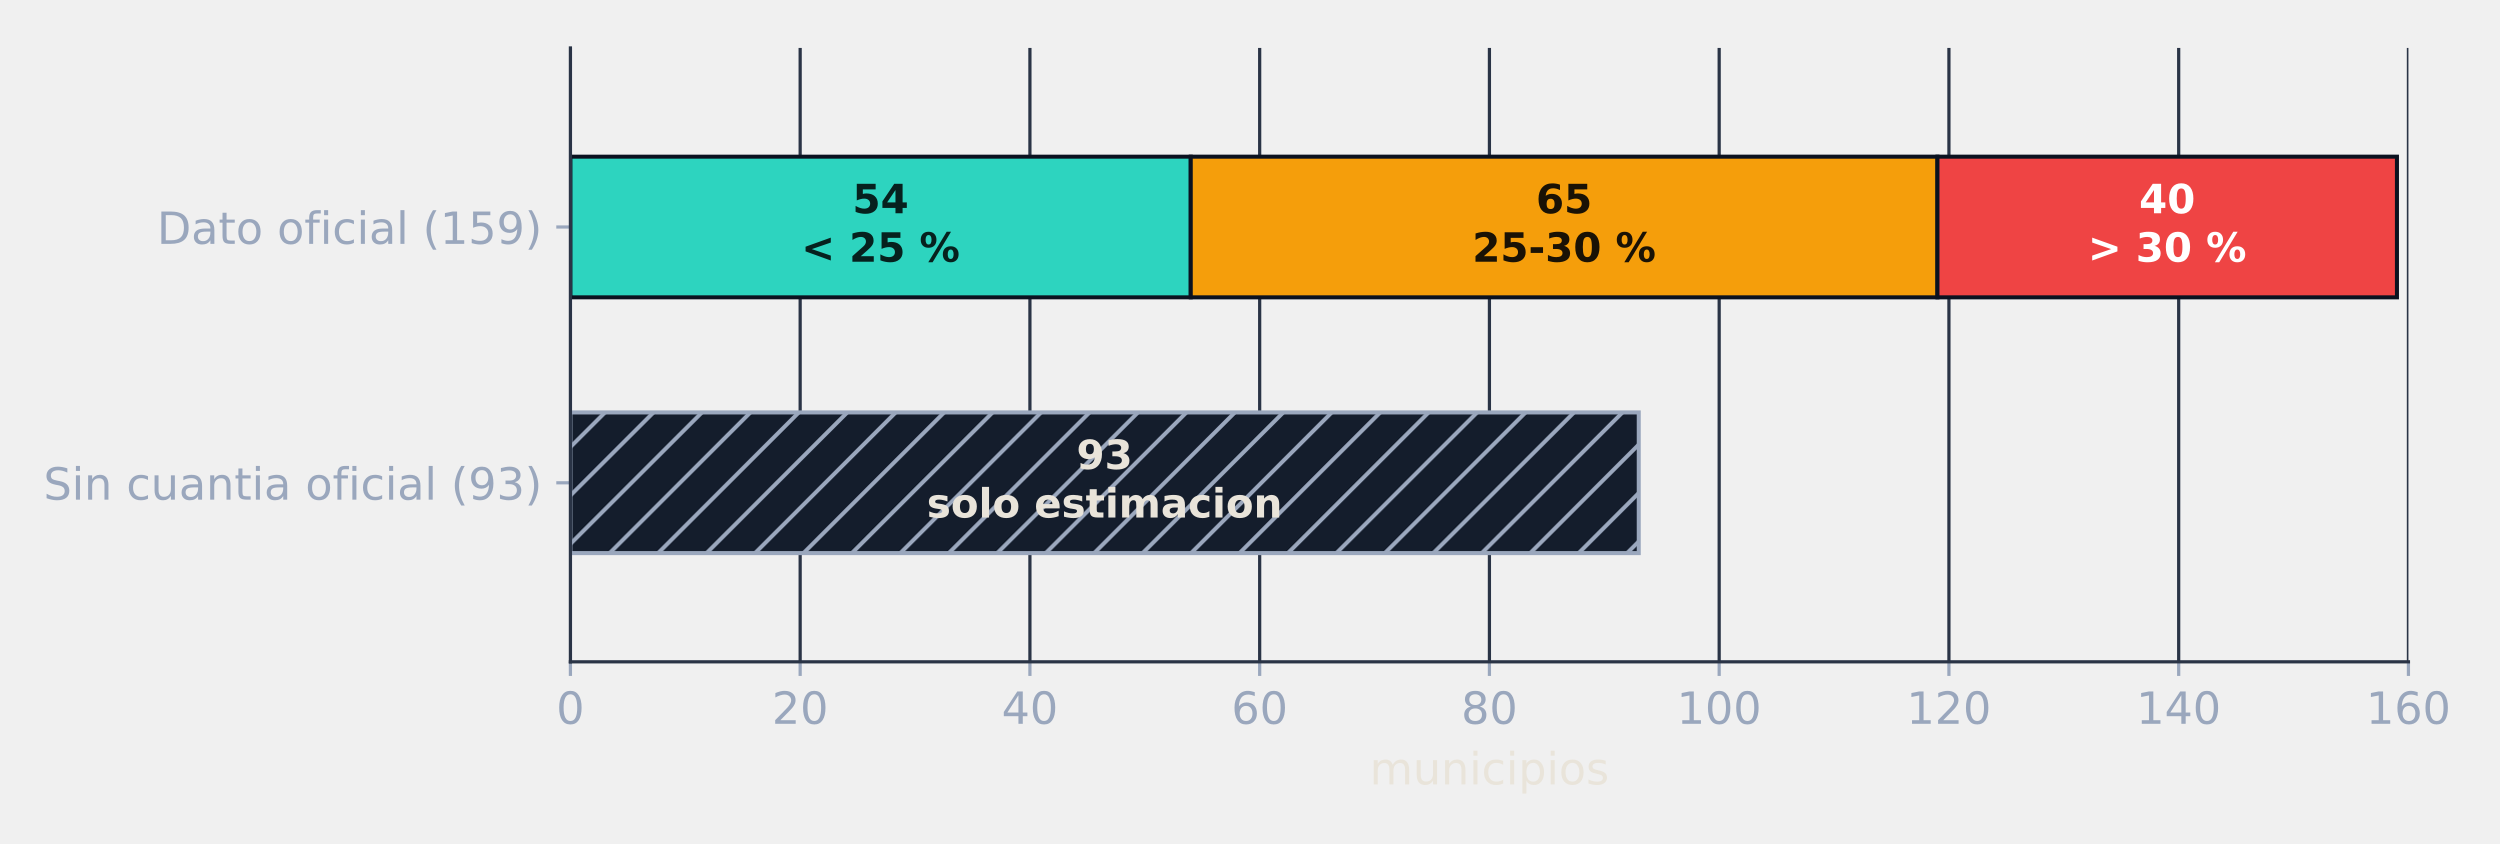
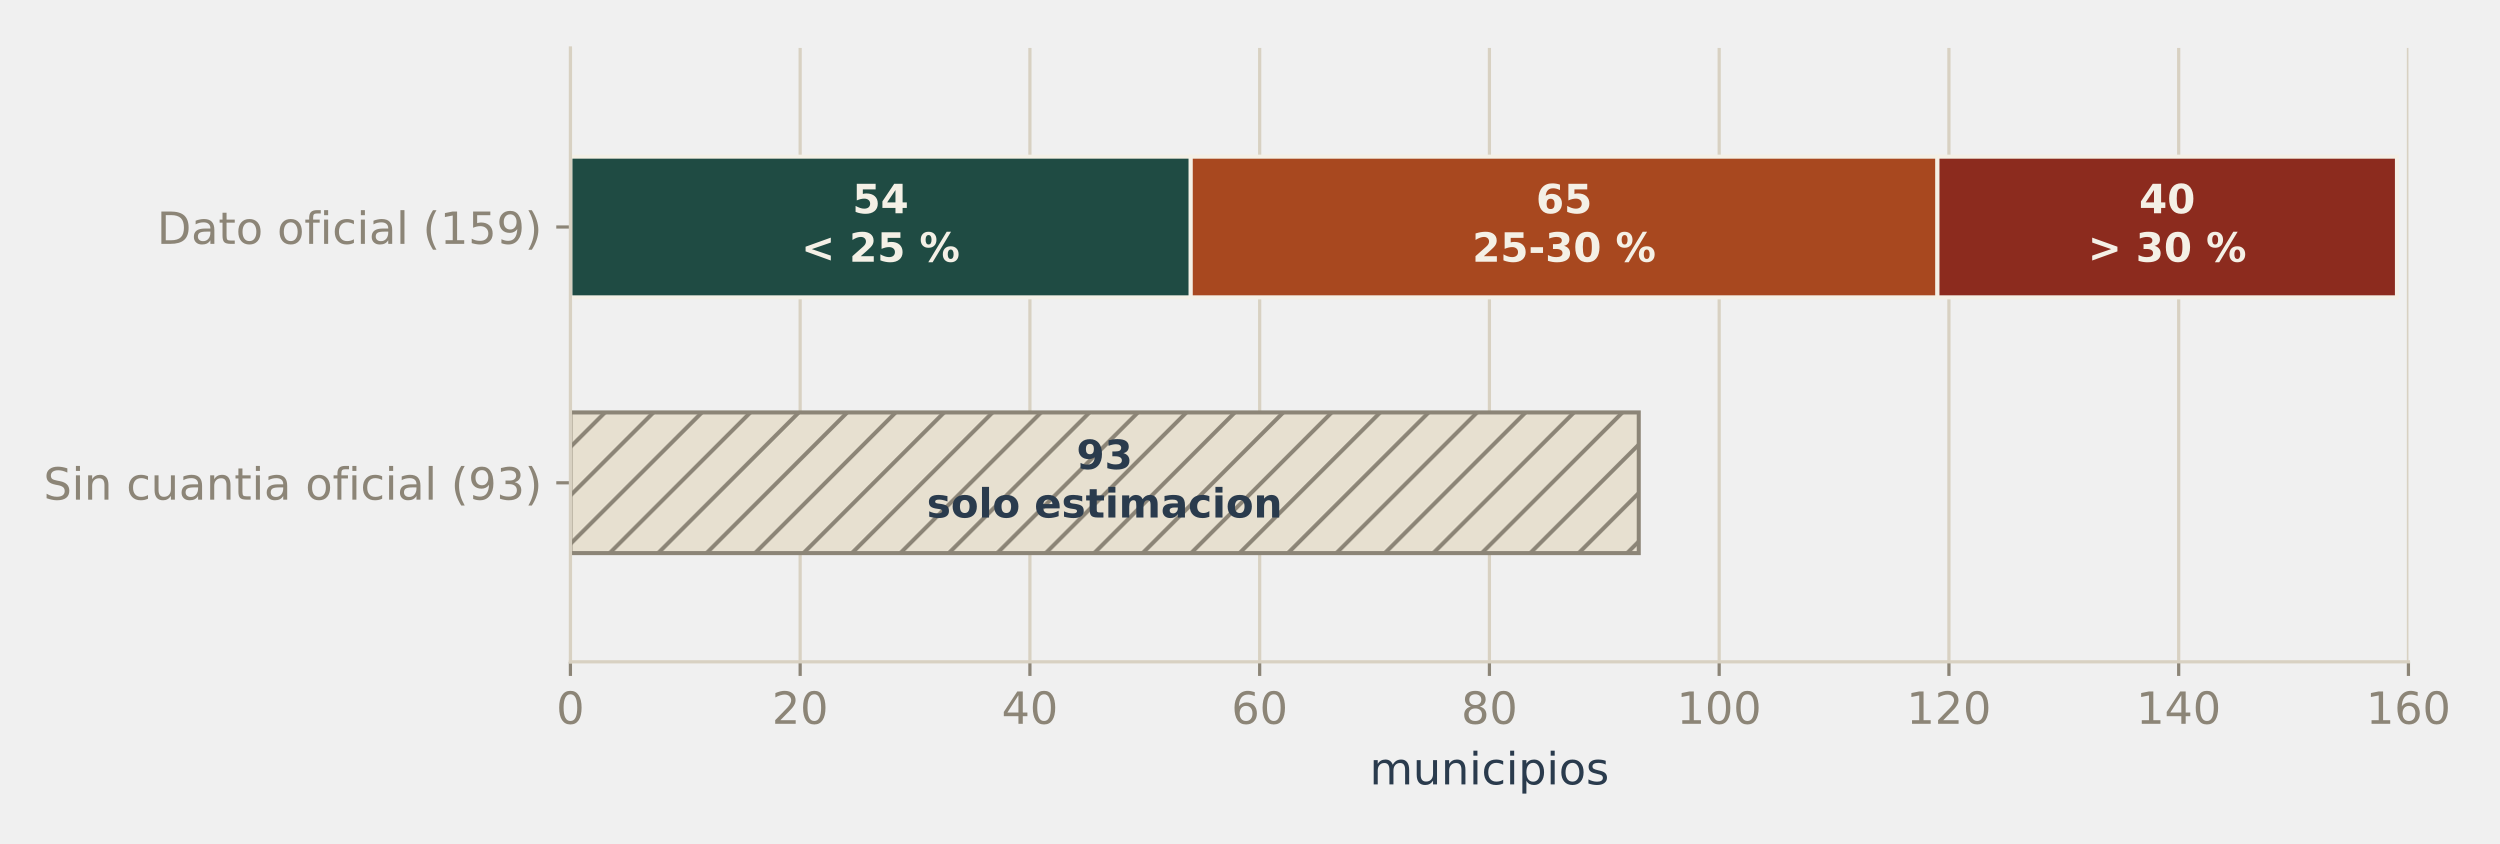
<svg xmlns="http://www.w3.org/2000/svg" xmlns:xlink="http://www.w3.org/1999/xlink" width="619.2pt" height="208.8pt" viewBox="0 0 619.2 208.8" version="1.1">
  <defs>
    <style type="text/css">*{stroke-linejoin: round; stroke-linecap: butt}</style>
  </defs>
  <g id="figure_1">
    <g id="patch_1">
      <path d="M 0 208.8  L 619.2 208.8  L 619.2 0  L 0 0  L 0 208.8  z " style="fill: none" />
    </g>
    <g id="axes_1">
      <g id="patch_2">
        <path d="M 141.28 163.92  L 596.52 163.92  L 596.52 11.88  L 141.28 11.88  L 141.28 163.92  z " style="fill: none" />
      </g>
      <g id="matplotlib.axis_1">
        <g id="xtick_1">
          <g id="line2d_1">
-             <path d="M 141.28 163.92  L 141.28 11.88  " clip-path="url(#p3e61f1faa9)" style="fill: none; stroke: #2a3446; stroke-width: 0.8; stroke-linecap: square" />
+             <path d="M 141.28 163.92  L 141.28 11.88  " clip-path="url(#p9628903ba6)" style="fill: none; stroke: #d8d1c2; stroke-width: 0.8; stroke-linecap: square" />
          </g>
          <g id="line2d_2">
            <defs>
-               <path id="m96df533143" d="M 0 0  L 0 3.5  " style="stroke: #9aa7bd; stroke-width: 0.8" />
+               <path id="md26982edcd" d="M 0 0  L 0 3.5  " style="stroke: #8c8577; stroke-width: 0.8" />
            </defs>
            <g>
-               <use xlink:href="#m96df533143" x="141.28" y="163.92" style="fill: #9aa7bd; stroke: #9aa7bd; stroke-width: 0.8" />
+               <use xlink:href="#md26982edcd" x="141.28" y="163.92" style="fill: #8c8577; stroke: #8c8577; stroke-width: 0.8" />
            </g>
          </g>
          <g id="text_1">
-             <text style="font-size: 11px; font-family: 'DejaVu Sans'; text-anchor: middle; fill: #9aa7bd" x="141.28" y="179.277" transform="rotate(-0 141.28 179.2774)">0</text>
+             <text style="font-size: 11px; font-family: 'DejaVu Sans'; text-anchor: middle; fill: #8c8577" x="141.28" y="179.277" transform="rotate(-0 141.28 179.2774)">0</text>
          </g>
        </g>
        <g id="xtick_2">
          <g id="line2d_3">
-             <path d="M 198.185 163.92  L 198.185 11.88  " clip-path="url(#p3e61f1faa9)" style="fill: none; stroke: #2a3446; stroke-width: 0.8; stroke-linecap: square" />
+             <path d="M 198.185 163.92  L 198.185 11.88  " clip-path="url(#p9628903ba6)" style="fill: none; stroke: #d8d1c2; stroke-width: 0.8; stroke-linecap: square" />
          </g>
          <g id="line2d_4">
            <g>
-               <use xlink:href="#m96df533143" x="198.185" y="163.92" style="fill: #9aa7bd; stroke: #9aa7bd; stroke-width: 0.8" />
+               <use xlink:href="#md26982edcd" x="198.185" y="163.92" style="fill: #8c8577; stroke: #8c8577; stroke-width: 0.8" />
            </g>
          </g>
          <g id="text_2">
-             <text style="font-size: 11px; font-family: 'DejaVu Sans'; text-anchor: middle; fill: #9aa7bd" x="198.185" y="179.277" transform="rotate(-0 198.185 179.2774)">20</text>
+             <text style="font-size: 11px; font-family: 'DejaVu Sans'; text-anchor: middle; fill: #8c8577" x="198.185" y="179.277" transform="rotate(-0 198.185 179.2774)">20</text>
          </g>
        </g>
        <g id="xtick_3">
          <g id="line2d_5">
-             <path d="M 255.09 163.92  L 255.09 11.88  " clip-path="url(#p3e61f1faa9)" style="fill: none; stroke: #2a3446; stroke-width: 0.8; stroke-linecap: square" />
+             <path d="M 255.09 163.92  L 255.09 11.88  " clip-path="url(#p9628903ba6)" style="fill: none; stroke: #d8d1c2; stroke-width: 0.8; stroke-linecap: square" />
          </g>
          <g id="line2d_6">
            <g>
-               <use xlink:href="#m96df533143" x="255.09" y="163.92" style="fill: #9aa7bd; stroke: #9aa7bd; stroke-width: 0.8" />
+               <use xlink:href="#md26982edcd" x="255.09" y="163.92" style="fill: #8c8577; stroke: #8c8577; stroke-width: 0.8" />
            </g>
          </g>
          <g id="text_3">
-             <text style="font-size: 11px; font-family: 'DejaVu Sans'; text-anchor: middle; fill: #9aa7bd" x="255.09" y="179.277" transform="rotate(-0 255.09 179.2774)">40</text>
+             <text style="font-size: 11px; font-family: 'DejaVu Sans'; text-anchor: middle; fill: #8c8577" x="255.09" y="179.277" transform="rotate(-0 255.09 179.2774)">40</text>
          </g>
        </g>
        <g id="xtick_4">
          <g id="line2d_7">
-             <path d="M 311.995 163.92  L 311.995 11.88  " clip-path="url(#p3e61f1faa9)" style="fill: none; stroke: #2a3446; stroke-width: 0.8; stroke-linecap: square" />
+             <path d="M 311.995 163.92  L 311.995 11.88  " clip-path="url(#p9628903ba6)" style="fill: none; stroke: #d8d1c2; stroke-width: 0.8; stroke-linecap: square" />
          </g>
          <g id="line2d_8">
            <g>
-               <use xlink:href="#m96df533143" x="311.995" y="163.92" style="fill: #9aa7bd; stroke: #9aa7bd; stroke-width: 0.8" />
+               <use xlink:href="#md26982edcd" x="311.995" y="163.92" style="fill: #8c8577; stroke: #8c8577; stroke-width: 0.8" />
            </g>
          </g>
          <g id="text_4">
-             <text style="font-size: 11px; font-family: 'DejaVu Sans'; text-anchor: middle; fill: #9aa7bd" x="311.995" y="179.277" transform="rotate(-0 311.995 179.2774)">60</text>
+             <text style="font-size: 11px; font-family: 'DejaVu Sans'; text-anchor: middle; fill: #8c8577" x="311.995" y="179.277" transform="rotate(-0 311.995 179.2774)">60</text>
          </g>
        </g>
        <g id="xtick_5">
          <g id="line2d_9">
-             <path d="M 368.9 163.92  L 368.9 11.88  " clip-path="url(#p3e61f1faa9)" style="fill: none; stroke: #2a3446; stroke-width: 0.8; stroke-linecap: square" />
+             <path d="M 368.9 163.92  L 368.9 11.88  " clip-path="url(#p9628903ba6)" style="fill: none; stroke: #d8d1c2; stroke-width: 0.8; stroke-linecap: square" />
          </g>
          <g id="line2d_10">
            <g>
-               <use xlink:href="#m96df533143" x="368.9" y="163.92" style="fill: #9aa7bd; stroke: #9aa7bd; stroke-width: 0.8" />
+               <use xlink:href="#md26982edcd" x="368.9" y="163.92" style="fill: #8c8577; stroke: #8c8577; stroke-width: 0.8" />
            </g>
          </g>
          <g id="text_5">
-             <text style="font-size: 11px; font-family: 'DejaVu Sans'; text-anchor: middle; fill: #9aa7bd" x="368.9" y="179.277" transform="rotate(-0 368.9 179.2774)">80</text>
+             <text style="font-size: 11px; font-family: 'DejaVu Sans'; text-anchor: middle; fill: #8c8577" x="368.9" y="179.277" transform="rotate(-0 368.9 179.2774)">80</text>
          </g>
        </g>
        <g id="xtick_6">
          <g id="line2d_11">
-             <path d="M 425.805 163.92  L 425.805 11.88  " clip-path="url(#p3e61f1faa9)" style="fill: none; stroke: #2a3446; stroke-width: 0.8; stroke-linecap: square" />
+             <path d="M 425.805 163.92  L 425.805 11.88  " clip-path="url(#p9628903ba6)" style="fill: none; stroke: #d8d1c2; stroke-width: 0.8; stroke-linecap: square" />
          </g>
          <g id="line2d_12">
            <g>
-               <use xlink:href="#m96df533143" x="425.805" y="163.92" style="fill: #9aa7bd; stroke: #9aa7bd; stroke-width: 0.8" />
+               <use xlink:href="#md26982edcd" x="425.805" y="163.92" style="fill: #8c8577; stroke: #8c8577; stroke-width: 0.8" />
            </g>
          </g>
          <g id="text_6">
-             <text style="font-size: 11px; font-family: 'DejaVu Sans'; text-anchor: middle; fill: #9aa7bd" x="425.805" y="179.277" transform="rotate(-0 425.805 179.2774)">100</text>
+             <text style="font-size: 11px; font-family: 'DejaVu Sans'; text-anchor: middle; fill: #8c8577" x="425.805" y="179.277" transform="rotate(-0 425.805 179.2774)">100</text>
          </g>
        </g>
        <g id="xtick_7">
          <g id="line2d_13">
-             <path d="M 482.71 163.92  L 482.71 11.88  " clip-path="url(#p3e61f1faa9)" style="fill: none; stroke: #2a3446; stroke-width: 0.8; stroke-linecap: square" />
+             <path d="M 482.71 163.92  L 482.71 11.88  " clip-path="url(#p9628903ba6)" style="fill: none; stroke: #d8d1c2; stroke-width: 0.8; stroke-linecap: square" />
          </g>
          <g id="line2d_14">
            <g>
-               <use xlink:href="#m96df533143" x="482.71" y="163.92" style="fill: #9aa7bd; stroke: #9aa7bd; stroke-width: 0.8" />
+               <use xlink:href="#md26982edcd" x="482.71" y="163.92" style="fill: #8c8577; stroke: #8c8577; stroke-width: 0.8" />
            </g>
          </g>
          <g id="text_7">
-             <text style="font-size: 11px; font-family: 'DejaVu Sans'; text-anchor: middle; fill: #9aa7bd" x="482.71" y="179.277" transform="rotate(-0 482.71 179.2774)">120</text>
+             <text style="font-size: 11px; font-family: 'DejaVu Sans'; text-anchor: middle; fill: #8c8577" x="482.71" y="179.277" transform="rotate(-0 482.71 179.2774)">120</text>
          </g>
        </g>
        <g id="xtick_8">
          <g id="line2d_15">
-             <path d="M 539.615 163.92  L 539.615 11.88  " clip-path="url(#p3e61f1faa9)" style="fill: none; stroke: #2a3446; stroke-width: 0.8; stroke-linecap: square" />
+             <path d="M 539.615 163.92  L 539.615 11.88  " clip-path="url(#p9628903ba6)" style="fill: none; stroke: #d8d1c2; stroke-width: 0.8; stroke-linecap: square" />
          </g>
          <g id="line2d_16">
            <g>
-               <use xlink:href="#m96df533143" x="539.615" y="163.92" style="fill: #9aa7bd; stroke: #9aa7bd; stroke-width: 0.8" />
+               <use xlink:href="#md26982edcd" x="539.615" y="163.92" style="fill: #8c8577; stroke: #8c8577; stroke-width: 0.8" />
            </g>
          </g>
          <g id="text_8">
-             <text style="font-size: 11px; font-family: 'DejaVu Sans'; text-anchor: middle; fill: #9aa7bd" x="539.615" y="179.277" transform="rotate(-0 539.615 179.2774)">140</text>
+             <text style="font-size: 11px; font-family: 'DejaVu Sans'; text-anchor: middle; fill: #8c8577" x="539.615" y="179.277" transform="rotate(-0 539.615 179.2774)">140</text>
          </g>
        </g>
        <g id="xtick_9">
          <g id="line2d_17">
-             <path d="M 596.52 163.92  L 596.52 11.88  " clip-path="url(#p3e61f1faa9)" style="fill: none; stroke: #2a3446; stroke-width: 0.8; stroke-linecap: square" />
+             <path d="M 596.52 163.92  L 596.52 11.88  " clip-path="url(#p9628903ba6)" style="fill: none; stroke: #d8d1c2; stroke-width: 0.8; stroke-linecap: square" />
          </g>
          <g id="line2d_18">
            <g>
-               <use xlink:href="#m96df533143" x="596.52" y="163.92" style="fill: #9aa7bd; stroke: #9aa7bd; stroke-width: 0.8" />
+               <use xlink:href="#md26982edcd" x="596.52" y="163.92" style="fill: #8c8577; stroke: #8c8577; stroke-width: 0.8" />
            </g>
          </g>
          <g id="text_9">
-             <text style="font-size: 11px; font-family: 'DejaVu Sans'; text-anchor: middle; fill: #9aa7bd" x="596.52" y="179.277" transform="rotate(-0 596.52 179.2774)">160</text>
+             <text style="font-size: 11px; font-family: 'DejaVu Sans'; text-anchor: middle; fill: #8c8577" x="596.52" y="179.277" transform="rotate(-0 596.52 179.2774)">160</text>
          </g>
        </g>
        <g id="text_10">
-           <text style="font-size: 11px; font-family: 'DejaVu Sans'; text-anchor: middle; fill: #e9e4da" x="368.9" y="194.278" transform="rotate(-0 368.9 194.2783)">municipios</text>
+           <text style="font-size: 11px; font-family: 'DejaVu Sans'; text-anchor: middle; fill: #2a3b4d" x="368.9" y="194.278" transform="rotate(-0 368.9 194.2783)">municipios</text>
        </g>
      </g>
      <g id="matplotlib.axis_2">
        <g id="ytick_1">
          <g id="line2d_19">
            <defs>
-               <path id="m002270d59a" d="M 0 0  L -3.5 0  " style="stroke: #9aa7bd; stroke-width: 0.8" />
+               <path id="m9765984897" d="M 0 0  L -3.5 0  " style="stroke: #8c8577; stroke-width: 0.8" />
            </defs>
            <g>
-               <use xlink:href="#m002270d59a" x="141.28" y="56.225" style="fill: #9aa7bd; stroke: #9aa7bd; stroke-width: 0.8" />
+               <use xlink:href="#m9765984897" x="141.28" y="56.225" style="fill: #8c8577; stroke: #8c8577; stroke-width: 0.8" />
            </g>
          </g>
          <g id="text_11">
-             <text style="font-size: 11px; font-family: 'DejaVu Sans'; text-anchor: end; fill: #9aa7bd" x="134.28" y="60.404" transform="rotate(-0 134.28 60.40414)">Dato oficial (159)</text>
+             <text style="font-size: 11px; font-family: 'DejaVu Sans'; text-anchor: end; fill: #8c8577" x="134.28" y="60.404" transform="rotate(-0 134.28 60.40414)">Dato oficial (159)</text>
          </g>
        </g>
        <g id="ytick_2">
          <g id="line2d_20">
            <g>
-               <use xlink:href="#m002270d59a" x="141.28" y="119.575" style="fill: #9aa7bd; stroke: #9aa7bd; stroke-width: 0.8" />
+               <use xlink:href="#m9765984897" x="141.28" y="119.575" style="fill: #8c8577; stroke: #8c8577; stroke-width: 0.8" />
            </g>
          </g>
          <g id="text_12">
-             <text style="font-size: 11px; font-family: 'DejaVu Sans'; text-anchor: end; fill: #9aa7bd" x="134.28" y="123.754" transform="rotate(-0 134.28 123.7541)">Sin cuantia oficial (93)</text>
+             <text style="font-size: 11px; font-family: 'DejaVu Sans'; text-anchor: end; fill: #8c8577" x="134.28" y="123.754" transform="rotate(-0 134.28 123.7541)">Sin cuantia oficial (93)</text>
          </g>
        </g>
      </g>
      <g id="patch_3">
-         <path d="M 141.28 38.804  L 294.923 38.804  L 294.923 73.646  L 141.28 73.646  z " clip-path="url(#p3e61f1faa9)" style="fill: #2dd4bf; stroke: #0b1220; stroke-linejoin: miter" />
+         <path d="M 141.28 38.804  L 294.923 38.804  L 294.923 73.646  L 141.28 73.646  z " clip-path="url(#p9628903ba6)" style="fill: #1f4b43; stroke: #f4f0e6; stroke-linejoin: miter" />
      </g>
      <g id="patch_4">
-         <path d="M 294.923 38.804  L 479.865 38.804  L 479.865 73.646  L 294.923 73.646  z " clip-path="url(#p3e61f1faa9)" style="fill: #f59e0b; stroke: #0b1220; stroke-linejoin: miter" />
+         <path d="M 294.923 38.804  L 479.865 38.804  L 479.865 73.646  L 294.923 73.646  z " clip-path="url(#p9628903ba6)" style="fill: #a8481f; stroke: #f4f0e6; stroke-linejoin: miter" />
      </g>
      <g id="patch_5">
-         <path d="M 479.865 38.804  L 593.675 38.804  L 593.675 73.646  L 479.865 73.646  z " clip-path="url(#p3e61f1faa9)" style="fill: #ef4444; stroke: #0b1220; stroke-linejoin: miter" />
+         <path d="M 479.865 38.804  L 593.675 38.804  L 593.675 73.646  L 479.865 73.646  z " clip-path="url(#p9628903ba6)" style="fill: #8c2b1e; stroke: #f4f0e6; stroke-linejoin: miter" />
      </g>
      <g id="patch_6">
-         <path d="M 141.28 102.154  L 405.888 102.154  L 405.888 136.996  L 141.28 136.996  z " clip-path="url(#p3e61f1faa9)" style="fill: url(#hc0a07863ae); stroke: #9aa7bd; stroke-linejoin: miter" />
+         <path d="M 141.28 102.154  L 405.888 102.154  L 405.888 136.996  L 141.28 136.996  z " clip-path="url(#p9628903ba6)" style="fill: url(#h1abe61213e); stroke: #8c8577; stroke-linejoin: miter" />
      </g>
      <g id="patch_7">
-         <path d="M 141.28 163.92  L 141.28 11.88  " style="fill: none; stroke: #2a3446; stroke-width: 0.8; stroke-linejoin: miter; stroke-linecap: square" />
+         <path d="M 141.28 163.92  L 141.28 11.88  " style="fill: none; stroke: #d8d1c2; stroke-width: 0.8; stroke-linejoin: miter; stroke-linecap: square" />
      </g>
      <g id="patch_8">
-         <path d="M 141.28 163.92  L 596.52 163.92  " style="fill: none; stroke: #2a3446; stroke-width: 0.8; stroke-linejoin: miter; stroke-linecap: square" />
+         <path d="M 141.28 163.92  L 596.52 163.92  " style="fill: none; stroke: #d8d1c2; stroke-width: 0.8; stroke-linejoin: miter; stroke-linecap: square" />
      </g>
      <g id="text_13">
-         <text style="font-weight: 700; font-size: 10px; font-family: 'DejaVu Sans'; fill: #06211e" transform="translate(211.1439 52.82168)">54</text>
-         <text style="font-weight: 700; font-size: 10px; font-family: 'DejaVu Sans'; fill: #06211e" transform="translate(198.4627 64.82363)">&lt; 25 %</text>
+         <text style="font-weight: 700; font-size: 10px; font-family: 'DejaVu Sans'; fill: #f4f0e6" transform="translate(211.1439 52.82168)">54</text>
+         <text style="font-weight: 700; font-size: 10px; font-family: 'DejaVu Sans'; fill: #f4f0e6" transform="translate(198.4627 64.82363)">&lt; 25 %</text>
      </g>
      <g id="text_14">
-         <text style="font-weight: 700; font-size: 10px; font-family: 'DejaVu Sans'; fill: #1a1205" transform="translate(380.4363 52.82168)">65</text>
-         <text style="font-weight: 700; font-size: 10px; font-family: 'DejaVu Sans'; fill: #1a1205" transform="translate(364.6527 64.82363)">25-30 %</text>
+         <text style="font-weight: 700; font-size: 10px; font-family: 'DejaVu Sans'; fill: #f4f0e6" transform="translate(380.4363 52.82168)">65</text>
+         <text style="font-weight: 700; font-size: 10px; font-family: 'DejaVu Sans'; fill: #f4f0e6" transform="translate(364.6527 64.82363)">25-30 %</text>
      </g>
      <g id="text_15">
-         <text style="font-weight: 700; font-size: 10px; font-family: 'DejaVu Sans'; fill: #ffffff" transform="translate(529.8119 52.82168)">40</text>
-         <text style="font-weight: 700; font-size: 10px; font-family: 'DejaVu Sans'; fill: #ffffff" transform="translate(517.1307 64.82363)">&gt; 30 %</text>
+         <text style="font-weight: 700; font-size: 10px; font-family: 'DejaVu Sans'; fill: #f4f0e6" transform="translate(529.8119 52.82168)">40</text>
+         <text style="font-weight: 700; font-size: 10px; font-family: 'DejaVu Sans'; fill: #f4f0e6" transform="translate(517.1307 64.82363)">&gt; 30 %</text>
      </g>
      <g id="text_16">
-         <text style="font-weight: 700; font-size: 10px; font-family: 'DejaVu Sans'; fill: #e9e4da" transform="translate(266.6263 116.1713)">93</text>
-         <text style="font-weight: 700; font-size: 10px; font-family: 'DejaVu Sans'; fill: #e9e4da" transform="translate(229.5552 128.174)">solo estimacion</text>
+         <text style="font-weight: 700; font-size: 10px; font-family: 'DejaVu Sans'; fill: #2a3b4d" transform="translate(266.6263 116.1713)">93</text>
+         <text style="font-weight: 700; font-size: 10px; font-family: 'DejaVu Sans'; fill: #2a3b4d" transform="translate(229.5552 128.174)">solo estimacion</text>
      </g>
    </g>
  </g>
  <defs>
-     <clipPath id="p3e61f1faa9">
+     <clipPath id="p9628903ba6">
      <rect x="141.28" y="11.88" width="455.24" height="152.04" />
    </clipPath>
  </defs>
  <defs>
-     <pattern id="hc0a07863ae" patternUnits="userSpaceOnUse" x="0" y="0" width="72" height="72">
-       <rect x="0" y="0" width="73" height="73" fill="#141d2c" />
-       <path d="M -36 36  L 36 -36  M -30 42  L 42 -30  M -24 48  L 48 -24  M -18 54  L 54 -18  M -12 60  L 60 -12  M -6 66  L 66 -6  M 0 72  L 72 0  M 6 78  L 78 6  M 12 84  L 84 12  M 18 90  L 90 18  M 24 96  L 96 24  M 30 102  L 102 30  M 36 108  L 108 36  " style="fill: #9aa7bd; stroke: #9aa7bd; stroke-width: 1.0; stroke-linecap: butt; stroke-linejoin: miter" />
+     <pattern id="h1abe61213e" patternUnits="userSpaceOnUse" x="0" y="0" width="72" height="72">
+       <rect x="0" y="0" width="73" height="73" fill="#e7e0d0" />
+       <path d="M -36 36  L 36 -36  M -30 42  L 42 -30  M -24 48  L 48 -24  M -18 54  L 54 -18  M -12 60  L 60 -12  M -6 66  L 66 -6  M 0 72  L 72 0  M 6 78  L 78 6  M 12 84  L 84 12  M 18 90  L 90 18  M 24 96  L 96 24  M 30 102  L 102 30  M 36 108  L 108 36  " style="fill: #8c8577; stroke: #8c8577; stroke-width: 1.0; stroke-linecap: butt; stroke-linejoin: miter" />
    </pattern>
  </defs>
</svg>
